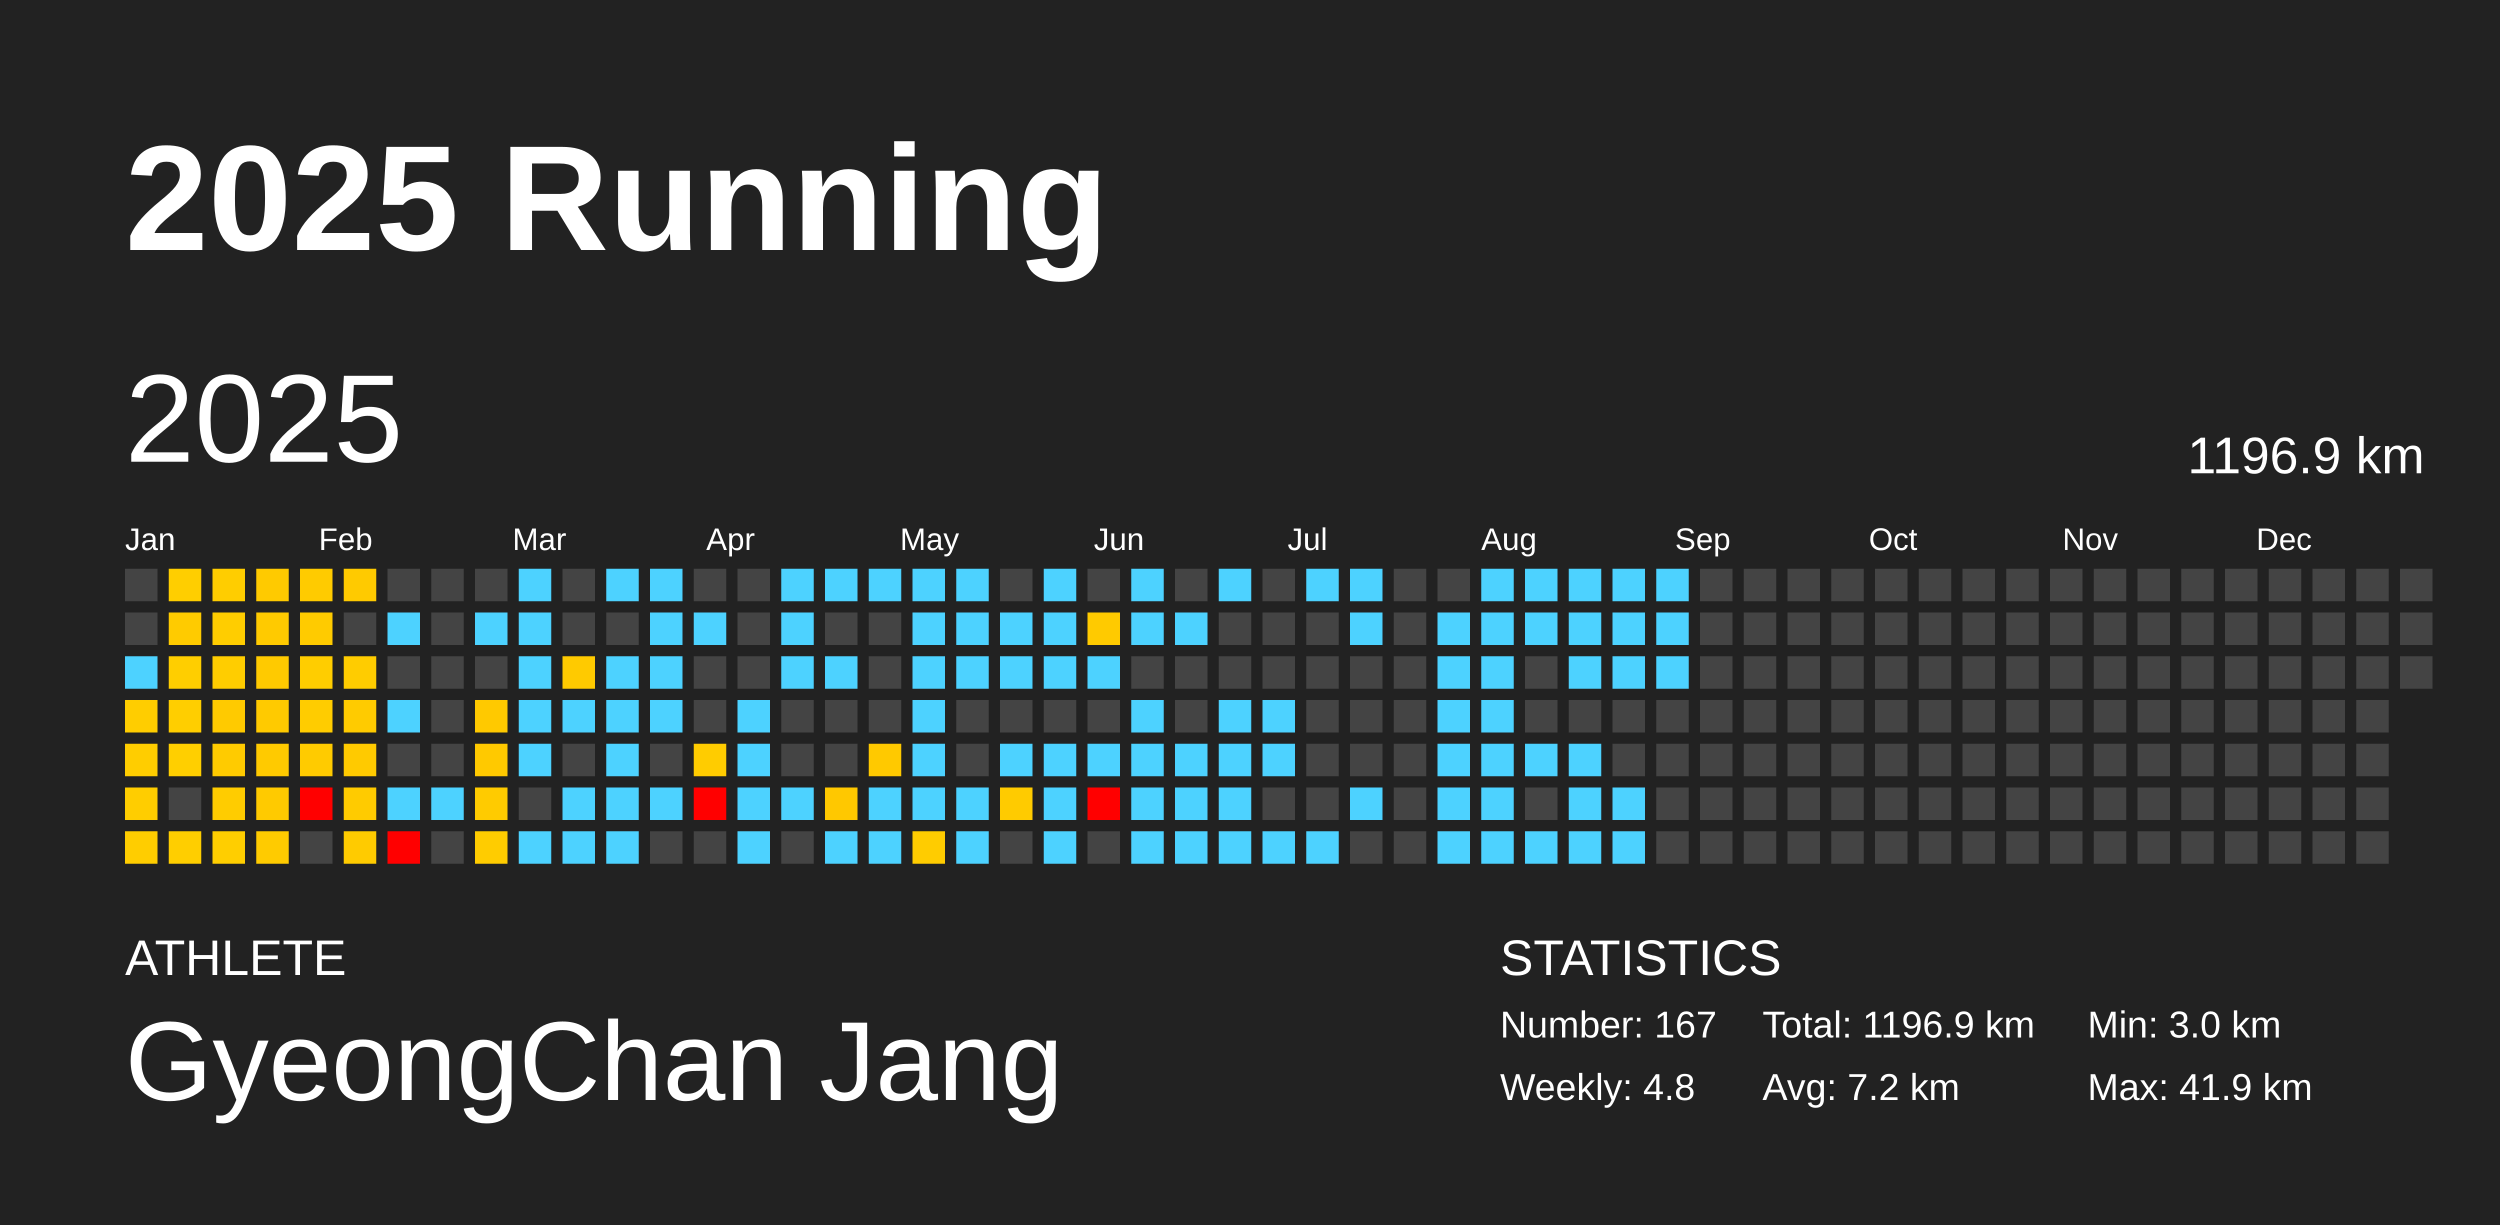
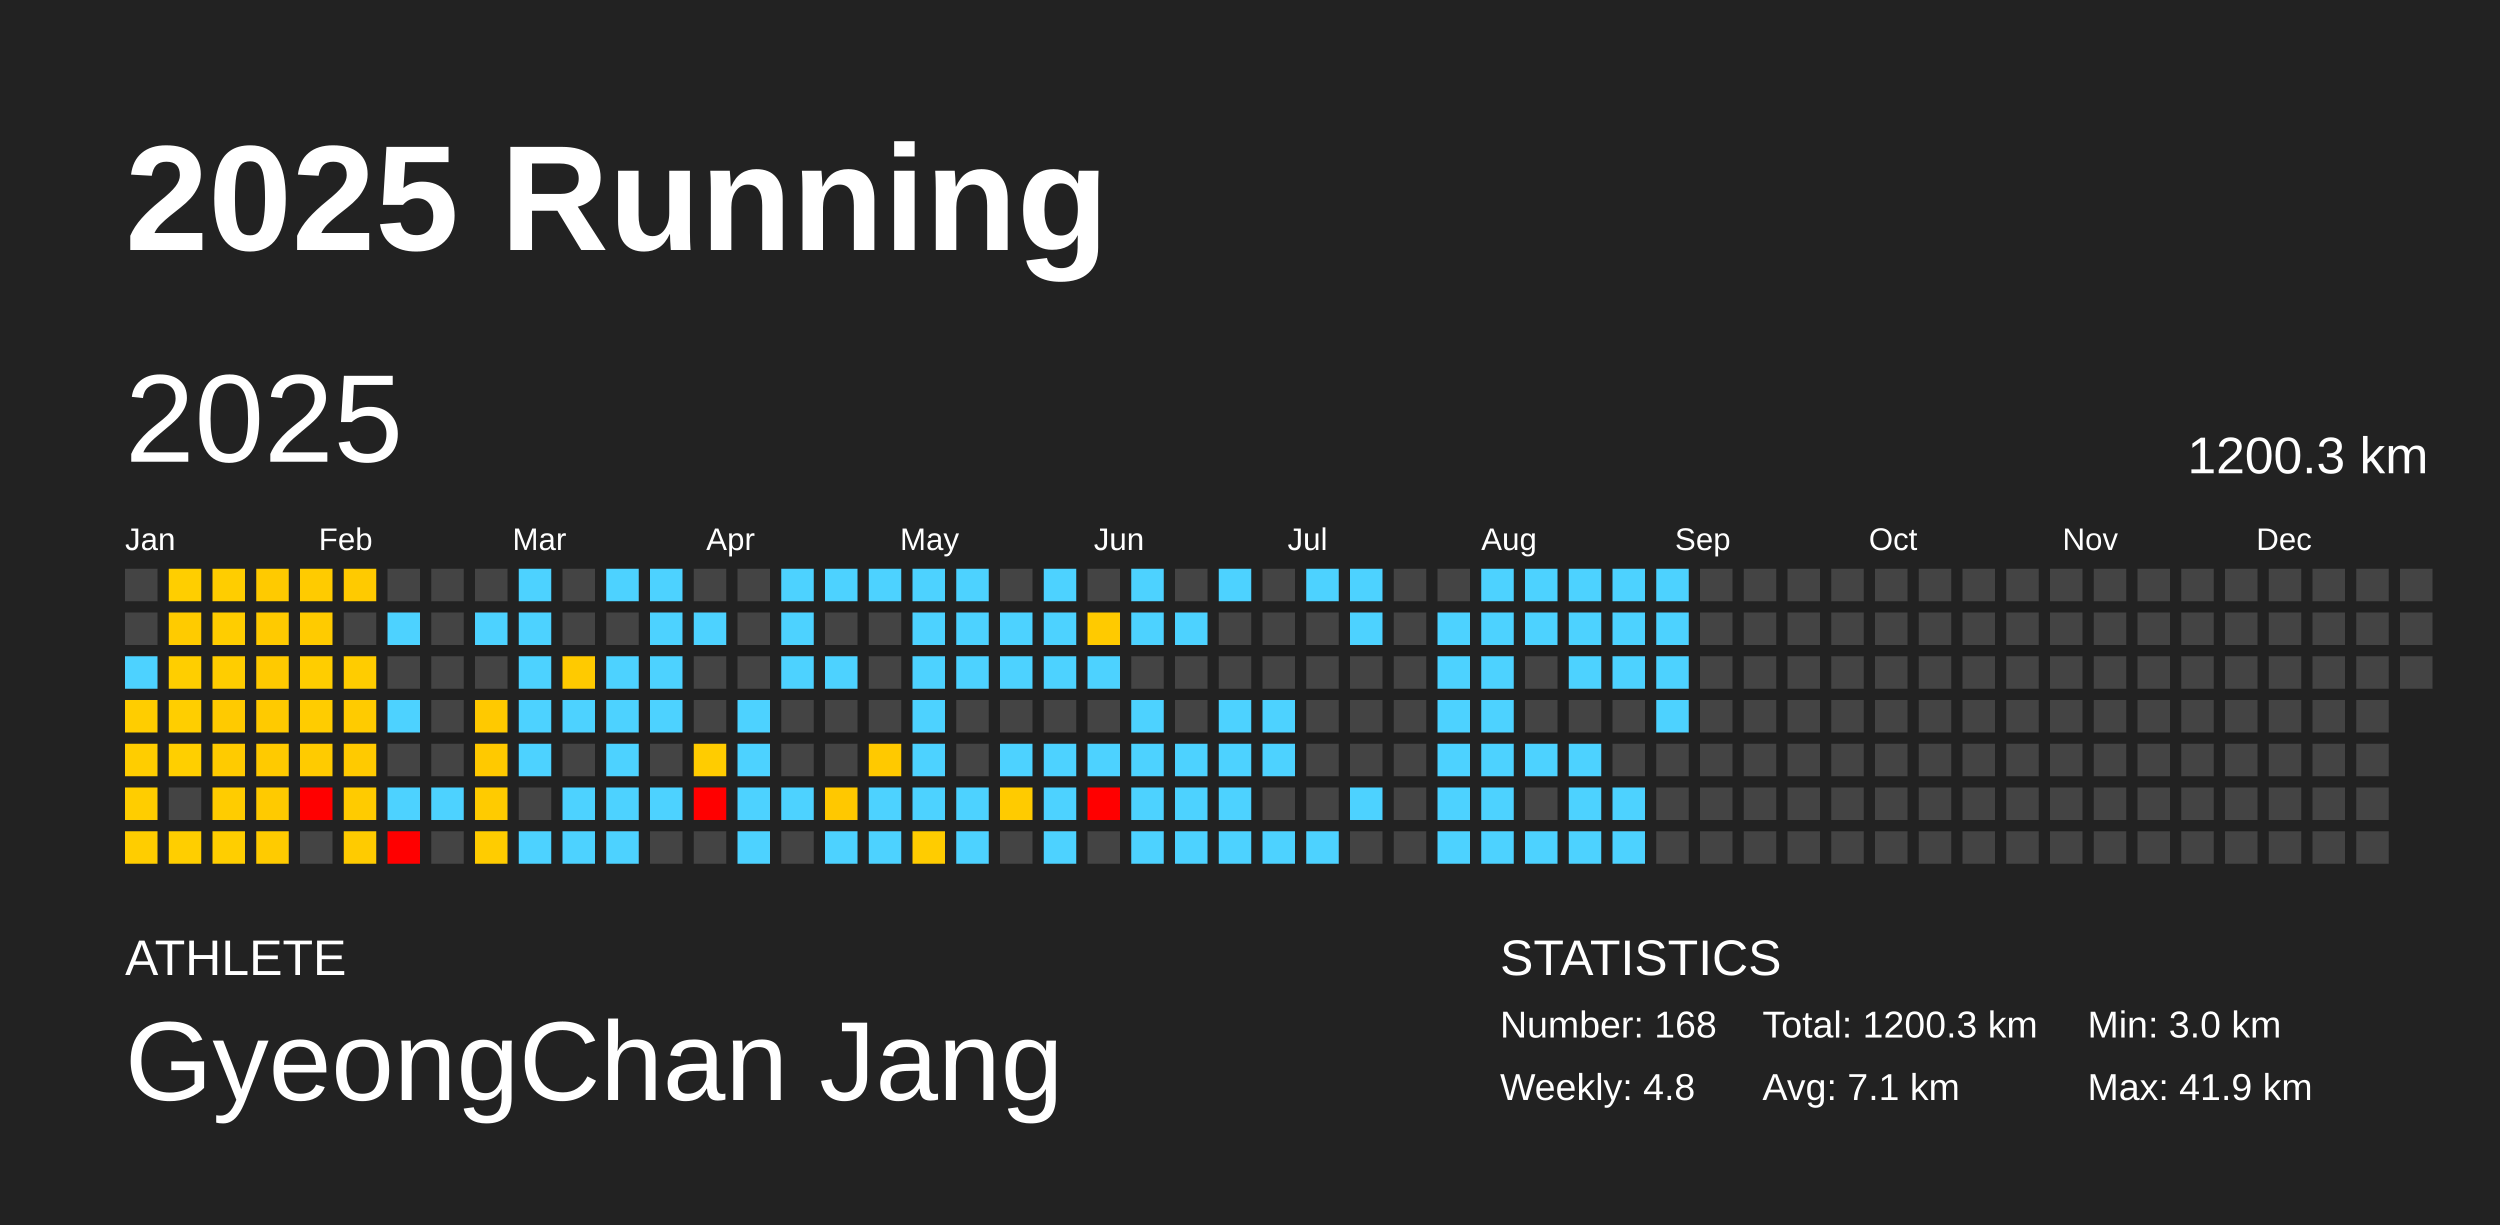
<svg xmlns="http://www.w3.org/2000/svg" baseProfile="full" height="98mm" version="1.1" viewBox="0,0,200,98" width="200mm">
  <defs />
  <rect fill="#222222" height="98" width="200" x="0" y="0" />
  <text fill="#FFFFFF" style="font-size:12px; font-family:Arial; font-weight:bold;" x="10" y="20">2025 Running</text>
  <text fill="#FFFFFF" style="font-size:4px; font-family:Arial" x="10" y="78">ATHLETE</text>
  <text fill="#FFFFFF" style="font-size:9px; font-family:Arial" x="10" y="88">GyeongChan Jang</text>
  <text fill="#FFFFFF" style="font-size:4px; font-family:Arial" x="120" y="78">STATISTICS</text>
-   <text fill="#FFFFFF" style="font-size:3px; font-family:Arial" x="120" y="83">Number: 167</text>
+   <text fill="#FFFFFF" style="font-size:3px; font-family:Arial" x="120" y="83">Number: 168</text>
  <text fill="#FFFFFF" style="font-size:3px; font-family:Arial" x="120" y="88">Weekly: 4.8</text>
-   <text fill="#FFFFFF" style="font-size:3px; font-family:Arial" x="141" y="83">Total: 1196.9 km</text>
-   <text fill="#FFFFFF" style="font-size:3px; font-family:Arial" x="141" y="88">Avg: 7.2 km</text>
+   <text fill="#FFFFFF" style="font-size:3px; font-family:Arial" x="141" y="83">Total: 1200.3 km</text>
+   <text fill="#FFFFFF" style="font-size:3px; font-family:Arial" x="141" y="88">Avg: 7.1 km</text>
  <text fill="#FFFFFF" style="font-size:3px; font-family:Arial" x="167" y="83">Min: 3.0 km</text>
  <text fill="#FFFFFF" style="font-size:3px; font-family:Arial" x="167" y="88">Max: 41.9 km</text>
  <text dominant-baseline="hanging" fill="#FFFFFF" style="font-size:10.0px; font-family:Arial;" x="10" y="30">2025</text>
-   <text dominant-baseline="hanging" fill="#FFFFFF" style="font-size:4.125px; font-family:Arial;" x="175" y="35">1196.9 km</text>
+   <text dominant-baseline="hanging" fill="#FFFFFF" style="font-size:4.125px; font-family:Arial;" x="175" y="35">1200.3 km</text>
  <text fill="#FFFFFF" style="font-size:2.5px; font-family:Arial" x="10.0" y="44">Jan</text>
  <text fill="#FFFFFF" style="font-size:2.5px; font-family:Arial" x="25.5" y="44">Feb</text>
  <text fill="#FFFFFF" style="font-size:2.5px; font-family:Arial" x="41.0" y="44">Mar</text>
  <text fill="#FFFFFF" style="font-size:2.5px; font-family:Arial" x="56.5" y="44">Apr</text>
  <text fill="#FFFFFF" style="font-size:2.5px; font-family:Arial" x="72.0" y="44">May</text>
  <text fill="#FFFFFF" style="font-size:2.5px; font-family:Arial" x="87.5" y="44">Jun</text>
  <text fill="#FFFFFF" style="font-size:2.5px; font-family:Arial" x="103.0" y="44">Jul</text>
  <text fill="#FFFFFF" style="font-size:2.5px; font-family:Arial" x="118.5" y="44">Aug</text>
  <text fill="#FFFFFF" style="font-size:2.5px; font-family:Arial" x="134.0" y="44">Sep</text>
  <text fill="#FFFFFF" style="font-size:2.5px; font-family:Arial" x="149.5" y="44">Oct</text>
  <text fill="#FFFFFF" style="font-size:2.5px; font-family:Arial" x="165.0" y="44">Nov</text>
  <text fill="#FFFFFF" style="font-size:2.5px; font-family:Arial" x="180.5" y="44">Dec</text>
  <rect fill="#444444" height="2.6" width="2.6" x="10.0" y="45.5" />
  <rect fill="#444444" height="2.6" width="2.6" x="10.0" y="49.0" />
  <rect fill="#4dd2ff" height="2.6" width="2.6" x="10.0" y="52.5" />
  <rect fill="#ffcd00" height="2.6" width="2.6" x="10.0" y="56.0" />
  <rect fill="#ffcd00" height="2.6" width="2.6" x="10.0" y="59.5" />
  <rect fill="#ffcd00" height="2.6" width="2.6" x="10.0" y="63.0" />
  <rect fill="#ffcd00" height="2.6" width="2.6" x="10.0" y="66.5" />
  <rect fill="#ffce00" height="2.6" width="2.6" x="13.5" y="45.5" />
  <rect fill="#ffcb00" height="2.6" width="2.6" x="13.5" y="49.0" />
  <rect fill="#ffce00" height="2.6" width="2.6" x="13.5" y="52.5" />
  <rect fill="#ffce00" height="2.6" width="2.6" x="13.5" y="56.0" />
  <rect fill="#ffcf00" height="2.6" width="2.6" x="13.5" y="59.5" />
  <rect fill="#444444" height="2.6" width="2.6" x="13.5" y="63.0" />
  <rect fill="#ffce00" height="2.6" width="2.6" x="13.5" y="66.5" />
  <rect fill="#ffcd00" height="2.6" width="2.6" x="17.0" y="45.5" />
  <rect fill="#ffcd00" height="2.6" width="2.6" x="17.0" y="49.0" />
  <rect fill="#ffcd00" height="2.6" width="2.6" x="17.0" y="52.5" />
  <rect fill="#ffca00" height="2.6" width="2.6" x="17.0" y="56.0" />
  <rect fill="#ffcb00" height="2.6" width="2.6" x="17.0" y="59.5" />
  <rect fill="#ffcc00" height="2.6" width="2.6" x="17.0" y="63.0" />
  <rect fill="#ffce00" height="2.6" width="2.6" x="17.0" y="66.5" />
  <rect fill="#ffca00" height="2.6" width="2.6" x="20.5" y="45.5" />
  <rect fill="#ffca00" height="2.6" width="2.6" x="20.5" y="49.0" />
  <rect fill="#ffca00" height="2.6" width="2.6" x="20.5" y="52.5" />
  <rect fill="#ffca00" height="2.6" width="2.6" x="20.5" y="56.0" />
  <rect fill="#ffca00" height="2.6" width="2.6" x="20.5" y="59.5" />
  <rect fill="#ffca00" height="2.6" width="2.6" x="20.5" y="63.0" />
  <rect fill="#ffcb00" height="2.6" width="2.6" x="20.5" y="66.5" />
  <rect fill="#ffcb00" height="2.6" width="2.6" x="24.0" y="45.5" />
  <rect fill="#ffcb00" height="2.6" width="2.6" x="24.0" y="49.0" />
  <rect fill="#ffcd00" height="2.6" width="2.6" x="24.0" y="52.5" />
  <rect fill="#ffcc00" height="2.6" width="2.6" x="24.0" y="56.0" />
  <rect fill="#ffcb00" height="2.6" width="2.6" x="24.0" y="59.5" />
  <rect fill="red" height="2.6" width="2.6" x="24.0" y="63.0" />
  <rect fill="#444444" height="2.6" width="2.6" x="24.0" y="66.5" />
  <rect fill="#ffca00" height="2.6" width="2.6" x="27.5" y="45.5" />
  <rect fill="#444444" height="2.6" width="2.6" x="27.5" y="49.0" />
  <rect fill="#ffcc00" height="2.6" width="2.6" x="27.5" y="52.5" />
  <rect fill="#ffcb00" height="2.6" width="2.6" x="27.5" y="56.0" />
  <rect fill="#ffca00" height="2.6" width="2.6" x="27.5" y="59.5" />
  <rect fill="#ffcb00" height="2.6" width="2.6" x="27.5" y="63.0" />
  <rect fill="#ffcb00" height="2.6" width="2.6" x="27.5" y="66.5" />
  <rect fill="#444444" height="2.6" width="2.6" x="31.0" y="45.5" />
  <rect fill="#4dd2ff" height="2.6" width="2.6" x="31.0" y="49.0" />
  <rect fill="#444444" height="2.6" width="2.6" x="31.0" y="52.5" />
  <rect fill="#4dd2ff" height="2.6" width="2.6" x="31.0" y="56.0" />
  <rect fill="#444444" height="2.6" width="2.6" x="31.0" y="59.5" />
  <rect fill="#4dd2ff" height="2.6" width="2.6" x="31.0" y="63.0" />
  <rect fill="red" height="2.6" width="2.6" x="31.0" y="66.5" />
  <rect fill="#444444" height="2.6" width="2.6" x="34.5" y="45.5" />
  <rect fill="#444444" height="2.6" width="2.6" x="34.5" y="49.0" />
  <rect fill="#444444" height="2.6" width="2.6" x="34.5" y="52.5" />
  <rect fill="#444444" height="2.6" width="2.6" x="34.5" y="56.0" />
  <rect fill="#444444" height="2.6" width="2.6" x="34.5" y="59.5" />
  <rect fill="#4dd2ff" height="2.6" width="2.6" x="34.5" y="63.0" />
  <rect fill="#444444" height="2.6" width="2.6" x="34.5" y="66.5" />
  <rect fill="#444444" height="2.6" width="2.6" x="38.0" y="45.5" />
  <rect fill="#4dd2ff" height="2.6" width="2.6" x="38.0" y="49.0" />
  <rect fill="#444444" height="2.6" width="2.6" x="38.0" y="52.5" />
  <rect fill="#ffc900" height="2.6" width="2.6" x="38.0" y="56.0" />
  <rect fill="#ffc900" height="2.6" width="2.6" x="38.0" y="59.5" />
  <rect fill="#ffcb00" height="2.6" width="2.6" x="38.0" y="63.0" />
  <rect fill="#ffcc00" height="2.6" width="2.6" x="38.0" y="66.5" />
  <rect fill="#4dd2ff" height="2.6" width="2.6" x="41.5" y="45.5" />
  <rect fill="#4dd2ff" height="2.6" width="2.6" x="41.5" y="49.0" />
  <rect fill="#4dd2ff" height="2.6" width="2.6" x="41.5" y="52.5" />
  <rect fill="#4dd2ff" height="2.6" width="2.6" x="41.5" y="56.0" />
  <rect fill="#4dd2ff" height="2.6" width="2.6" x="41.5" y="59.5" />
  <rect fill="#444444" height="2.6" width="2.6" x="41.5" y="63.0" />
  <rect fill="#4dd2ff" height="2.6" width="2.6" x="41.5" y="66.5" />
  <rect fill="#444444" height="2.6" width="2.6" x="45.0" y="45.5" />
  <rect fill="#444444" height="2.6" width="2.6" x="45.0" y="49.0" />
  <rect fill="#ffca00" height="2.6" width="2.6" x="45.0" y="52.5" />
  <rect fill="#4dd2ff" height="2.6" width="2.6" x="45.0" y="56.0" />
  <rect fill="#444444" height="2.6" width="2.6" x="45.0" y="59.5" />
  <rect fill="#4dd2ff" height="2.6" width="2.6" x="45.0" y="63.0" />
  <rect fill="#4dd2ff" height="2.6" width="2.6" x="45.0" y="66.5" />
  <rect fill="#4dd2ff" height="2.6" width="2.6" x="48.5" y="45.5" />
  <rect fill="#444444" height="2.6" width="2.6" x="48.5" y="49.0" />
  <rect fill="#4dd2ff" height="2.6" width="2.6" x="48.5" y="52.5" />
  <rect fill="#4dd2ff" height="2.6" width="2.6" x="48.5" y="56.0" />
  <rect fill="#4dd2ff" height="2.6" width="2.6" x="48.5" y="59.5" />
  <rect fill="#4dd2ff" height="2.6" width="2.6" x="48.5" y="63.0" />
  <rect fill="#4dd2ff" height="2.6" width="2.6" x="48.5" y="66.5" />
  <rect fill="#4dd2ff" height="2.6" width="2.6" x="52.0" y="45.5" />
  <rect fill="#4dd2ff" height="2.6" width="2.6" x="52.0" y="49.0" />
  <rect fill="#4dd2ff" height="2.6" width="2.6" x="52.0" y="52.5" />
  <rect fill="#4dd2ff" height="2.6" width="2.6" x="52.0" y="56.0" />
  <rect fill="#444444" height="2.6" width="2.6" x="52.0" y="59.5" />
  <rect fill="#4dd2ff" height="2.6" width="2.6" x="52.0" y="63.0" />
  <rect fill="#444444" height="2.6" width="2.6" x="52.0" y="66.5" />
  <rect fill="#444444" height="2.6" width="2.6" x="55.5" y="45.5" />
  <rect fill="#4dd2ff" height="2.6" width="2.6" x="55.5" y="49.0" />
  <rect fill="#444444" height="2.6" width="2.6" x="55.5" y="52.5" />
  <rect fill="#444444" height="2.6" width="2.6" x="55.5" y="56.0" />
  <rect fill="#ffcc00" height="2.6" width="2.6" x="55.5" y="59.5" />
  <rect fill="red" height="2.6" width="2.6" x="55.5" y="63.0" />
  <rect fill="#444444" height="2.6" width="2.6" x="55.5" y="66.5" />
  <rect fill="#444444" height="2.6" width="2.6" x="59.0" y="45.5" />
  <rect fill="#444444" height="2.6" width="2.6" x="59.0" y="49.0" />
  <rect fill="#444444" height="2.6" width="2.6" x="59.0" y="52.5" />
  <rect fill="#4dd2ff" height="2.6" width="2.6" x="59.0" y="56.0" />
  <rect fill="#4dd2ff" height="2.6" width="2.6" x="59.0" y="59.5" />
  <rect fill="#4dd2ff" height="2.6" width="2.6" x="59.0" y="63.0" />
  <rect fill="#4dd2ff" height="2.6" width="2.6" x="59.0" y="66.5" />
  <rect fill="#4dd2ff" height="2.6" width="2.6" x="62.5" y="45.5" />
  <rect fill="#4dd2ff" height="2.6" width="2.6" x="62.5" y="49.0" />
  <rect fill="#4dd2ff" height="2.6" width="2.6" x="62.5" y="52.5" />
  <rect fill="#444444" height="2.6" width="2.6" x="62.5" y="56.0" />
  <rect fill="#444444" height="2.6" width="2.6" x="62.5" y="59.5" />
  <rect fill="#4dd2ff" height="2.6" width="2.6" x="62.5" y="63.0" />
  <rect fill="#444444" height="2.6" width="2.6" x="62.5" y="66.5" />
  <rect fill="#4dd2ff" height="2.6" width="2.6" x="66.0" y="45.5" />
  <rect fill="#444444" height="2.6" width="2.6" x="66.0" y="49.0" />
  <rect fill="#4dd2ff" height="2.6" width="2.6" x="66.0" y="52.5" />
  <rect fill="#444444" height="2.6" width="2.6" x="66.0" y="56.0" />
  <rect fill="#444444" height="2.6" width="2.6" x="66.0" y="59.5" />
  <rect fill="#ffc800" height="2.6" width="2.6" x="66.0" y="63.0" />
  <rect fill="#4dd2ff" height="2.6" width="2.6" x="66.0" y="66.5" />
  <rect fill="#4dd2ff" height="2.6" width="2.6" x="69.5" y="45.5" />
  <rect fill="#444444" height="2.6" width="2.6" x="69.5" y="49.0" />
  <rect fill="#444444" height="2.6" width="2.6" x="69.5" y="52.5" />
  <rect fill="#444444" height="2.6" width="2.6" x="69.5" y="56.0" />
  <rect fill="#ffc900" height="2.6" width="2.6" x="69.5" y="59.5" />
  <rect fill="#4dd2ff" height="2.6" width="2.6" x="69.5" y="63.0" />
  <rect fill="#4dd2ff" height="2.6" width="2.6" x="69.5" y="66.5" />
  <rect fill="#4dd2ff" height="2.6" width="2.6" x="73.0" y="45.5" />
  <rect fill="#4dd2ff" height="2.6" width="2.6" x="73.0" y="49.0" />
  <rect fill="#4dd2ff" height="2.6" width="2.6" x="73.0" y="52.5" />
  <rect fill="#4dd2ff" height="2.6" width="2.6" x="73.0" y="56.0" />
  <rect fill="#4dd2ff" height="2.6" width="2.6" x="73.0" y="59.5" />
  <rect fill="#4dd2ff" height="2.6" width="2.6" x="73.0" y="63.0" />
  <rect fill="#ffcc00" height="2.6" width="2.6" x="73.0" y="66.5" />
  <rect fill="#4dd2ff" height="2.6" width="2.6" x="76.5" y="45.5" />
  <rect fill="#4dd2ff" height="2.6" width="2.6" x="76.5" y="49.0" />
  <rect fill="#4dd2ff" height="2.6" width="2.6" x="76.5" y="52.5" />
  <rect fill="#444444" height="2.6" width="2.6" x="76.5" y="56.0" />
  <rect fill="#444444" height="2.6" width="2.6" x="76.5" y="59.5" />
  <rect fill="#4dd2ff" height="2.6" width="2.6" x="76.5" y="63.0" />
  <rect fill="#4dd2ff" height="2.6" width="2.6" x="76.5" y="66.5" />
  <rect fill="#444444" height="2.6" width="2.6" x="80.0" y="45.5" />
  <rect fill="#4dd2ff" height="2.6" width="2.6" x="80.0" y="49.0" />
  <rect fill="#4dd2ff" height="2.6" width="2.6" x="80.0" y="52.5" />
  <rect fill="#444444" height="2.6" width="2.6" x="80.0" y="56.0" />
  <rect fill="#4dd2ff" height="2.6" width="2.6" x="80.0" y="59.5" />
  <rect fill="#ffcb00" height="2.6" width="2.6" x="80.0" y="63.0" />
  <rect fill="#444444" height="2.6" width="2.6" x="80.0" y="66.5" />
  <rect fill="#4dd2ff" height="2.6" width="2.6" x="83.5" y="45.5" />
  <rect fill="#4dd2ff" height="2.6" width="2.6" x="83.5" y="49.0" />
  <rect fill="#4dd2ff" height="2.6" width="2.6" x="83.5" y="52.5" />
  <rect fill="#444444" height="2.6" width="2.6" x="83.5" y="56.0" />
  <rect fill="#4dd2ff" height="2.6" width="2.6" x="83.5" y="59.5" />
  <rect fill="#4dd2ff" height="2.6" width="2.6" x="83.5" y="63.0" />
  <rect fill="#4dd2ff" height="2.6" width="2.6" x="83.5" y="66.5" />
  <rect fill="#444444" height="2.6" width="2.6" x="87.0" y="45.5" />
  <rect fill="#ffca00" height="2.6" width="2.6" x="87.0" y="49.0" />
  <rect fill="#4dd2ff" height="2.6" width="2.6" x="87.0" y="52.5" />
  <rect fill="#444444" height="2.6" width="2.6" x="87.0" y="56.0" />
  <rect fill="#4dd2ff" height="2.6" width="2.6" x="87.0" y="59.5" />
  <rect fill="red" height="2.6" width="2.6" x="87.0" y="63.0" />
  <rect fill="#444444" height="2.6" width="2.6" x="87.0" y="66.5" />
  <rect fill="#4dd2ff" height="2.6" width="2.6" x="90.5" y="45.5" />
  <rect fill="#4dd2ff" height="2.6" width="2.6" x="90.5" y="49.0" />
  <rect fill="#444444" height="2.6" width="2.6" x="90.5" y="52.5" />
  <rect fill="#4dd2ff" height="2.6" width="2.6" x="90.5" y="56.0" />
  <rect fill="#4dd2ff" height="2.6" width="2.6" x="90.5" y="59.5" />
  <rect fill="#4dd2ff" height="2.6" width="2.6" x="90.5" y="63.0" />
  <rect fill="#4dd2ff" height="2.6" width="2.6" x="90.5" y="66.5" />
  <rect fill="#444444" height="2.6" width="2.6" x="94.0" y="45.5" />
  <rect fill="#4dd2ff" height="2.6" width="2.6" x="94.0" y="49.0" />
  <rect fill="#444444" height="2.6" width="2.6" x="94.0" y="52.5" />
  <rect fill="#444444" height="2.6" width="2.6" x="94.0" y="56.0" />
  <rect fill="#4dd2ff" height="2.6" width="2.6" x="94.0" y="59.5" />
  <rect fill="#4dd2ff" height="2.6" width="2.6" x="94.0" y="63.0" />
  <rect fill="#4dd2ff" height="2.6" width="2.6" x="94.0" y="66.5" />
  <rect fill="#4dd2ff" height="2.6" width="2.6" x="97.5" y="45.5" />
  <rect fill="#444444" height="2.6" width="2.6" x="97.5" y="49.0" />
  <rect fill="#444444" height="2.6" width="2.6" x="97.5" y="52.5" />
  <rect fill="#4dd2ff" height="2.6" width="2.6" x="97.5" y="56.0" />
  <rect fill="#4dd2ff" height="2.6" width="2.6" x="97.5" y="59.5" />
  <rect fill="#4dd2ff" height="2.6" width="2.6" x="97.5" y="63.0" />
  <rect fill="#4dd2ff" height="2.6" width="2.6" x="97.5" y="66.5" />
  <rect fill="#444444" height="2.6" width="2.6" x="101.0" y="45.5" />
  <rect fill="#444444" height="2.6" width="2.6" x="101.0" y="49.0" />
  <rect fill="#444444" height="2.6" width="2.6" x="101.0" y="52.5" />
  <rect fill="#4dd2ff" height="2.6" width="2.6" x="101.0" y="56.0" />
  <rect fill="#4dd2ff" height="2.6" width="2.6" x="101.0" y="59.5" />
  <rect fill="#444444" height="2.6" width="2.6" x="101.0" y="63.0" />
  <rect fill="#4dd2ff" height="2.6" width="2.6" x="101.0" y="66.5" />
  <rect fill="#4dd2ff" height="2.6" width="2.6" x="104.5" y="45.5" />
  <rect fill="#444444" height="2.6" width="2.6" x="104.5" y="49.0" />
  <rect fill="#444444" height="2.6" width="2.6" x="104.5" y="52.5" />
  <rect fill="#444444" height="2.6" width="2.6" x="104.5" y="56.0" />
  <rect fill="#444444" height="2.6" width="2.6" x="104.5" y="59.5" />
  <rect fill="#444444" height="2.6" width="2.6" x="104.5" y="63.0" />
  <rect fill="#4dd2ff" height="2.6" width="2.6" x="104.5" y="66.5" />
  <rect fill="#4dd2ff" height="2.6" width="2.6" x="108.0" y="45.5" />
  <rect fill="#4dd2ff" height="2.6" width="2.6" x="108.0" y="49.0" />
  <rect fill="#444444" height="2.6" width="2.6" x="108.0" y="52.5" />
  <rect fill="#444444" height="2.6" width="2.6" x="108.0" y="56.0" />
  <rect fill="#444444" height="2.6" width="2.6" x="108.0" y="59.5" />
  <rect fill="#4dd2ff" height="2.6" width="2.6" x="108.0" y="63.0" />
  <rect fill="#444444" height="2.6" width="2.6" x="108.0" y="66.5" />
  <rect fill="#444444" height="2.6" width="2.6" x="111.5" y="45.5" />
  <rect fill="#444444" height="2.6" width="2.6" x="111.5" y="49.0" />
  <rect fill="#444444" height="2.6" width="2.6" x="111.5" y="52.5" />
  <rect fill="#444444" height="2.6" width="2.6" x="111.5" y="56.0" />
  <rect fill="#444444" height="2.6" width="2.6" x="111.5" y="59.5" />
  <rect fill="#444444" height="2.6" width="2.6" x="111.5" y="63.0" />
  <rect fill="#444444" height="2.6" width="2.6" x="111.5" y="66.5" />
  <rect fill="#444444" height="2.6" width="2.6" x="115.0" y="45.5" />
  <rect fill="#4dd2ff" height="2.6" width="2.6" x="115.0" y="49.0" />
  <rect fill="#4dd2ff" height="2.6" width="2.6" x="115.0" y="52.5" />
  <rect fill="#4dd2ff" height="2.6" width="2.6" x="115.0" y="56.0" />
  <rect fill="#4dd2ff" height="2.6" width="2.6" x="115.0" y="59.5" />
  <rect fill="#4dd2ff" height="2.6" width="2.6" x="115.0" y="63.0" />
  <rect fill="#4dd2ff" height="2.6" width="2.6" x="115.0" y="66.5" />
  <rect fill="#4dd2ff" height="2.6" width="2.6" x="118.5" y="45.5" />
  <rect fill="#4dd2ff" height="2.6" width="2.6" x="118.5" y="49.0" />
  <rect fill="#4dd2ff" height="2.6" width="2.6" x="118.5" y="52.5" />
  <rect fill="#4dd2ff" height="2.6" width="2.6" x="118.5" y="56.0" />
  <rect fill="#4dd2ff" height="2.6" width="2.6" x="118.5" y="59.5" />
  <rect fill="#4dd2ff" height="2.6" width="2.6" x="118.5" y="63.0" />
  <rect fill="#4dd2ff" height="2.6" width="2.6" x="118.5" y="66.5" />
  <rect fill="#4dd2ff" height="2.6" width="2.6" x="122.0" y="45.5" />
  <rect fill="#4dd2ff" height="2.6" width="2.6" x="122.0" y="49.0" />
  <rect fill="#444444" height="2.6" width="2.6" x="122.0" y="52.5" />
  <rect fill="#444444" height="2.6" width="2.6" x="122.0" y="56.0" />
  <rect fill="#4dd2ff" height="2.6" width="2.6" x="122.0" y="59.5" />
  <rect fill="#444444" height="2.6" width="2.6" x="122.0" y="63.0" />
  <rect fill="#4dd2ff" height="2.6" width="2.6" x="122.0" y="66.5" />
  <rect fill="#4dd2ff" height="2.6" width="2.6" x="125.5" y="45.5" />
  <rect fill="#4dd2ff" height="2.6" width="2.6" x="125.5" y="49.0" />
  <rect fill="#4dd2ff" height="2.6" width="2.6" x="125.5" y="52.5" />
  <rect fill="#444444" height="2.6" width="2.6" x="125.5" y="56.0" />
  <rect fill="#4dd2ff" height="2.6" width="2.6" x="125.5" y="59.5" />
  <rect fill="#4dd2ff" height="2.6" width="2.6" x="125.5" y="63.0" />
  <rect fill="#4dd2ff" height="2.6" width="2.6" x="125.5" y="66.5" />
  <rect fill="#4dd2ff" height="2.6" width="2.6" x="129.0" y="45.5" />
  <rect fill="#4dd2ff" height="2.6" width="2.6" x="129.0" y="49.0" />
  <rect fill="#4dd2ff" height="2.6" width="2.6" x="129.0" y="52.5" />
  <rect fill="#444444" height="2.6" width="2.6" x="129.0" y="56.0" />
  <rect fill="#444444" height="2.6" width="2.6" x="129.0" y="59.5" />
  <rect fill="#4dd2ff" height="2.6" width="2.6" x="129.0" y="63.0" />
  <rect fill="#4dd2ff" height="2.6" width="2.6" x="129.0" y="66.5" />
  <rect fill="#4dd2ff" height="2.6" width="2.6" x="132.5" y="45.5" />
  <rect fill="#4dd2ff" height="2.6" width="2.6" x="132.5" y="49.0" />
  <rect fill="#4dd2ff" height="2.6" width="2.6" x="132.5" y="52.5" />
-   <rect fill="#444444" height="2.6" width="2.6" x="132.5" y="56.0" />
+   <rect fill="#4dd2ff" height="2.6" width="2.6" x="132.5" y="56.0" />
  <rect fill="#444444" height="2.6" width="2.6" x="132.5" y="59.5" />
  <rect fill="#444444" height="2.6" width="2.6" x="132.5" y="63.0" />
  <rect fill="#444444" height="2.6" width="2.6" x="132.5" y="66.5" />
  <rect fill="#444444" height="2.6" width="2.6" x="136.0" y="45.5" />
  <rect fill="#444444" height="2.6" width="2.6" x="136.0" y="49.0" />
  <rect fill="#444444" height="2.6" width="2.6" x="136.0" y="52.5" />
  <rect fill="#444444" height="2.6" width="2.6" x="136.0" y="56.0" />
  <rect fill="#444444" height="2.6" width="2.6" x="136.0" y="59.5" />
  <rect fill="#444444" height="2.6" width="2.6" x="136.0" y="63.0" />
  <rect fill="#444444" height="2.6" width="2.6" x="136.0" y="66.5" />
  <rect fill="#444444" height="2.6" width="2.6" x="139.5" y="45.5" />
  <rect fill="#444444" height="2.6" width="2.6" x="139.5" y="49.0" />
  <rect fill="#444444" height="2.6" width="2.6" x="139.5" y="52.5" />
  <rect fill="#444444" height="2.6" width="2.6" x="139.5" y="56.0" />
  <rect fill="#444444" height="2.6" width="2.6" x="139.5" y="59.5" />
  <rect fill="#444444" height="2.6" width="2.6" x="139.5" y="63.0" />
  <rect fill="#444444" height="2.6" width="2.6" x="139.5" y="66.5" />
  <rect fill="#444444" height="2.6" width="2.6" x="143.0" y="45.5" />
  <rect fill="#444444" height="2.6" width="2.6" x="143.0" y="49.0" />
  <rect fill="#444444" height="2.6" width="2.6" x="143.0" y="52.5" />
  <rect fill="#444444" height="2.6" width="2.6" x="143.0" y="56.0" />
  <rect fill="#444444" height="2.6" width="2.6" x="143.0" y="59.5" />
  <rect fill="#444444" height="2.6" width="2.6" x="143.0" y="63.0" />
  <rect fill="#444444" height="2.6" width="2.6" x="143.0" y="66.5" />
  <rect fill="#444444" height="2.6" width="2.6" x="146.5" y="45.5" />
  <rect fill="#444444" height="2.6" width="2.6" x="146.5" y="49.0" />
  <rect fill="#444444" height="2.6" width="2.6" x="146.5" y="52.5" />
  <rect fill="#444444" height="2.6" width="2.6" x="146.5" y="56.0" />
  <rect fill="#444444" height="2.6" width="2.6" x="146.5" y="59.5" />
  <rect fill="#444444" height="2.6" width="2.6" x="146.5" y="63.0" />
  <rect fill="#444444" height="2.6" width="2.6" x="146.5" y="66.5" />
  <rect fill="#444444" height="2.6" width="2.6" x="150.0" y="45.5" />
  <rect fill="#444444" height="2.6" width="2.6" x="150.0" y="49.0" />
  <rect fill="#444444" height="2.6" width="2.6" x="150.0" y="52.5" />
  <rect fill="#444444" height="2.6" width="2.6" x="150.0" y="56.0" />
  <rect fill="#444444" height="2.6" width="2.6" x="150.0" y="59.5" />
  <rect fill="#444444" height="2.6" width="2.6" x="150.0" y="63.0" />
  <rect fill="#444444" height="2.6" width="2.6" x="150.0" y="66.5" />
  <rect fill="#444444" height="2.6" width="2.6" x="153.5" y="45.5" />
  <rect fill="#444444" height="2.6" width="2.6" x="153.5" y="49.0" />
  <rect fill="#444444" height="2.6" width="2.6" x="153.5" y="52.5" />
  <rect fill="#444444" height="2.6" width="2.6" x="153.5" y="56.0" />
  <rect fill="#444444" height="2.6" width="2.6" x="153.5" y="59.5" />
  <rect fill="#444444" height="2.6" width="2.6" x="153.5" y="63.0" />
  <rect fill="#444444" height="2.6" width="2.6" x="153.5" y="66.5" />
  <rect fill="#444444" height="2.6" width="2.6" x="157.0" y="45.5" />
  <rect fill="#444444" height="2.6" width="2.6" x="157.0" y="49.0" />
  <rect fill="#444444" height="2.6" width="2.6" x="157.0" y="52.5" />
  <rect fill="#444444" height="2.6" width="2.6" x="157.0" y="56.0" />
  <rect fill="#444444" height="2.6" width="2.6" x="157.0" y="59.5" />
  <rect fill="#444444" height="2.6" width="2.6" x="157.0" y="63.0" />
  <rect fill="#444444" height="2.6" width="2.6" x="157.0" y="66.5" />
  <rect fill="#444444" height="2.6" width="2.6" x="160.5" y="45.5" />
  <rect fill="#444444" height="2.6" width="2.6" x="160.5" y="49.0" />
  <rect fill="#444444" height="2.6" width="2.6" x="160.5" y="52.5" />
  <rect fill="#444444" height="2.6" width="2.6" x="160.5" y="56.0" />
  <rect fill="#444444" height="2.6" width="2.6" x="160.5" y="59.5" />
  <rect fill="#444444" height="2.6" width="2.6" x="160.5" y="63.0" />
  <rect fill="#444444" height="2.6" width="2.6" x="160.5" y="66.5" />
  <rect fill="#444444" height="2.6" width="2.6" x="164.0" y="45.5" />
  <rect fill="#444444" height="2.6" width="2.6" x="164.0" y="49.0" />
  <rect fill="#444444" height="2.6" width="2.6" x="164.0" y="52.5" />
  <rect fill="#444444" height="2.6" width="2.6" x="164.0" y="56.0" />
  <rect fill="#444444" height="2.6" width="2.6" x="164.0" y="59.5" />
  <rect fill="#444444" height="2.6" width="2.6" x="164.0" y="63.0" />
  <rect fill="#444444" height="2.6" width="2.6" x="164.0" y="66.5" />
  <rect fill="#444444" height="2.6" width="2.6" x="167.5" y="45.5" />
  <rect fill="#444444" height="2.6" width="2.6" x="167.5" y="49.0" />
  <rect fill="#444444" height="2.6" width="2.6" x="167.5" y="52.5" />
  <rect fill="#444444" height="2.6" width="2.6" x="167.5" y="56.0" />
  <rect fill="#444444" height="2.6" width="2.6" x="167.5" y="59.5" />
  <rect fill="#444444" height="2.6" width="2.6" x="167.5" y="63.0" />
  <rect fill="#444444" height="2.6" width="2.6" x="167.5" y="66.5" />
  <rect fill="#444444" height="2.6" width="2.6" x="171.0" y="45.5" />
  <rect fill="#444444" height="2.6" width="2.6" x="171.0" y="49.0" />
  <rect fill="#444444" height="2.6" width="2.6" x="171.0" y="52.5" />
  <rect fill="#444444" height="2.6" width="2.6" x="171.0" y="56.0" />
  <rect fill="#444444" height="2.6" width="2.6" x="171.0" y="59.5" />
  <rect fill="#444444" height="2.6" width="2.6" x="171.0" y="63.0" />
  <rect fill="#444444" height="2.6" width="2.6" x="171.0" y="66.5" />
  <rect fill="#444444" height="2.6" width="2.6" x="174.5" y="45.5" />
  <rect fill="#444444" height="2.6" width="2.6" x="174.5" y="49.0" />
  <rect fill="#444444" height="2.6" width="2.6" x="174.5" y="52.5" />
  <rect fill="#444444" height="2.6" width="2.6" x="174.5" y="56.0" />
  <rect fill="#444444" height="2.6" width="2.6" x="174.5" y="59.5" />
  <rect fill="#444444" height="2.6" width="2.6" x="174.5" y="63.0" />
  <rect fill="#444444" height="2.6" width="2.6" x="174.5" y="66.5" />
  <rect fill="#444444" height="2.6" width="2.6" x="178.0" y="45.5" />
  <rect fill="#444444" height="2.6" width="2.6" x="178.0" y="49.0" />
  <rect fill="#444444" height="2.6" width="2.6" x="178.0" y="52.5" />
  <rect fill="#444444" height="2.6" width="2.6" x="178.0" y="56.0" />
  <rect fill="#444444" height="2.6" width="2.6" x="178.0" y="59.5" />
  <rect fill="#444444" height="2.6" width="2.6" x="178.0" y="63.0" />
  <rect fill="#444444" height="2.6" width="2.6" x="178.0" y="66.5" />
  <rect fill="#444444" height="2.6" width="2.6" x="181.5" y="45.5" />
  <rect fill="#444444" height="2.6" width="2.6" x="181.5" y="49.0" />
  <rect fill="#444444" height="2.6" width="2.6" x="181.5" y="52.5" />
  <rect fill="#444444" height="2.6" width="2.6" x="181.5" y="56.0" />
  <rect fill="#444444" height="2.6" width="2.6" x="181.5" y="59.5" />
  <rect fill="#444444" height="2.6" width="2.6" x="181.5" y="63.0" />
  <rect fill="#444444" height="2.6" width="2.6" x="181.5" y="66.5" />
  <rect fill="#444444" height="2.6" width="2.6" x="185.0" y="45.5" />
  <rect fill="#444444" height="2.6" width="2.6" x="185.0" y="49.0" />
  <rect fill="#444444" height="2.6" width="2.6" x="185.0" y="52.5" />
  <rect fill="#444444" height="2.6" width="2.6" x="185.0" y="56.0" />
  <rect fill="#444444" height="2.6" width="2.6" x="185.0" y="59.5" />
  <rect fill="#444444" height="2.6" width="2.6" x="185.0" y="63.0" />
  <rect fill="#444444" height="2.6" width="2.6" x="185.0" y="66.5" />
  <rect fill="#444444" height="2.6" width="2.6" x="188.5" y="45.5" />
  <rect fill="#444444" height="2.6" width="2.6" x="188.5" y="49.0" />
  <rect fill="#444444" height="2.6" width="2.6" x="188.5" y="52.5" />
  <rect fill="#444444" height="2.6" width="2.6" x="188.5" y="56.0" />
  <rect fill="#444444" height="2.6" width="2.6" x="188.5" y="59.5" />
  <rect fill="#444444" height="2.6" width="2.6" x="188.5" y="63.0" />
  <rect fill="#444444" height="2.6" width="2.6" x="188.5" y="66.5" />
  <rect fill="#444444" height="2.6" width="2.6" x="192.0" y="45.5" />
  <rect fill="#444444" height="2.6" width="2.6" x="192.0" y="49.0" />
  <rect fill="#444444" height="2.6" width="2.6" x="192.0" y="52.5" />
</svg>
